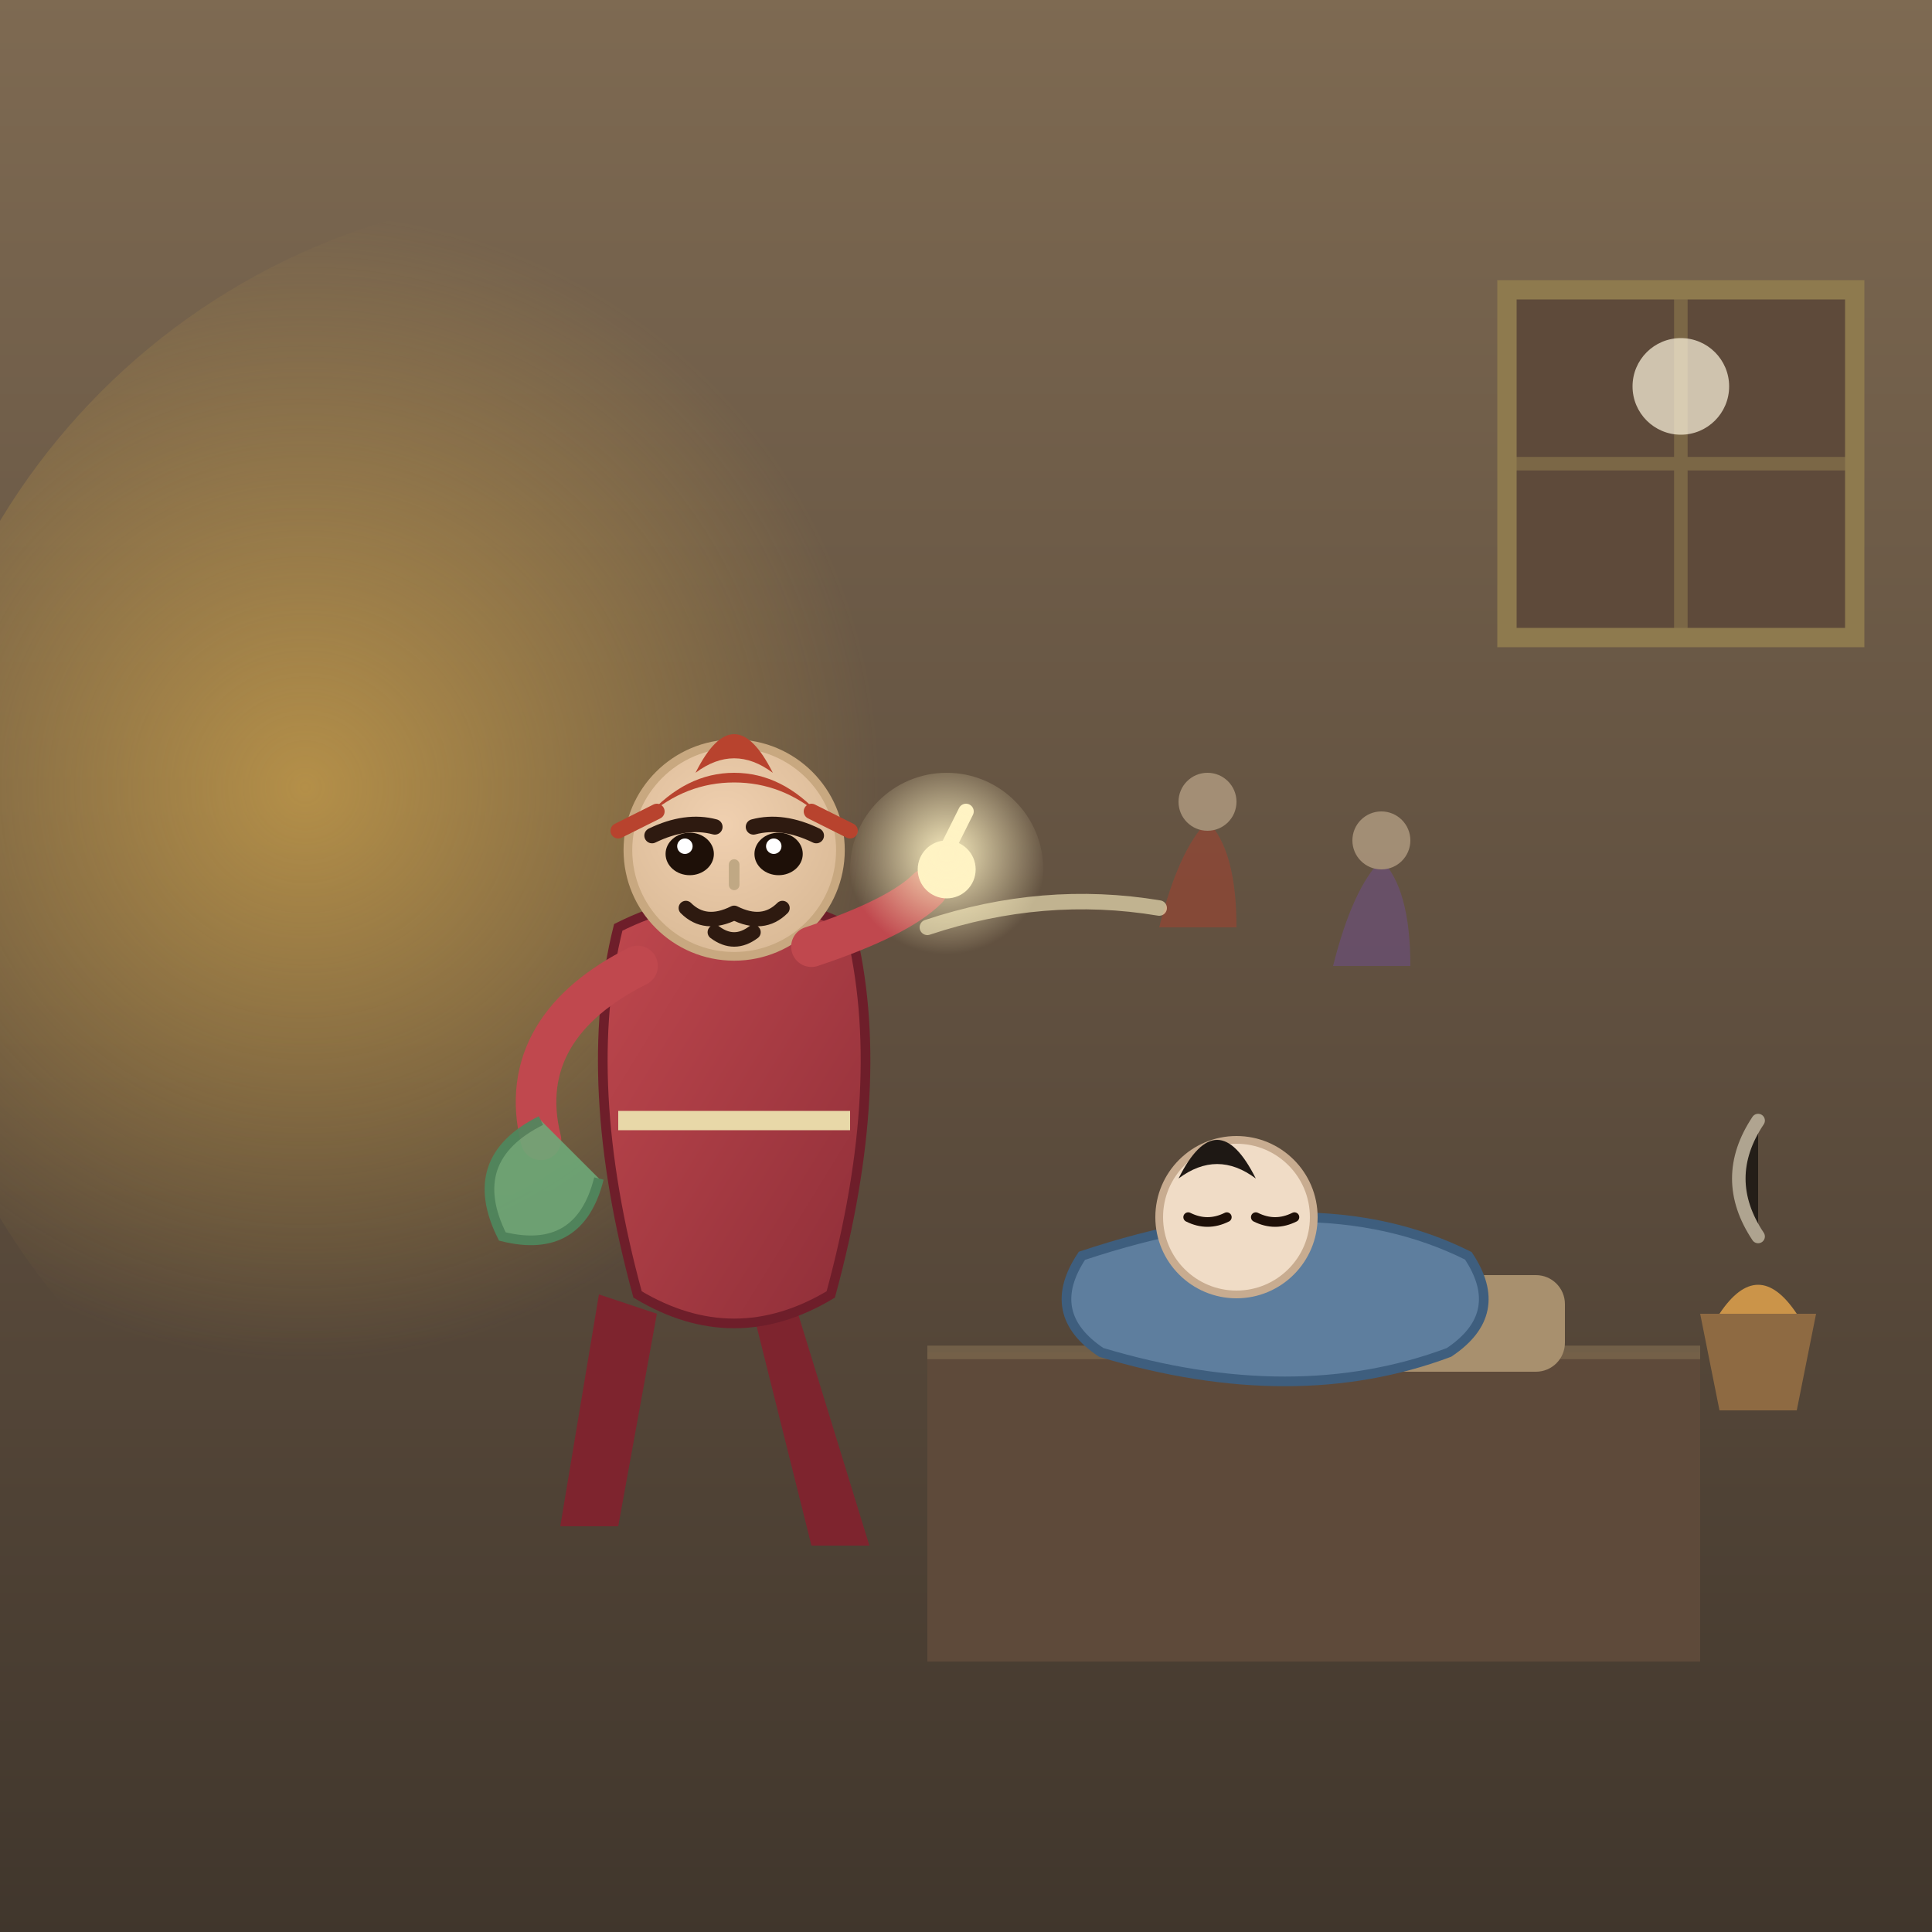
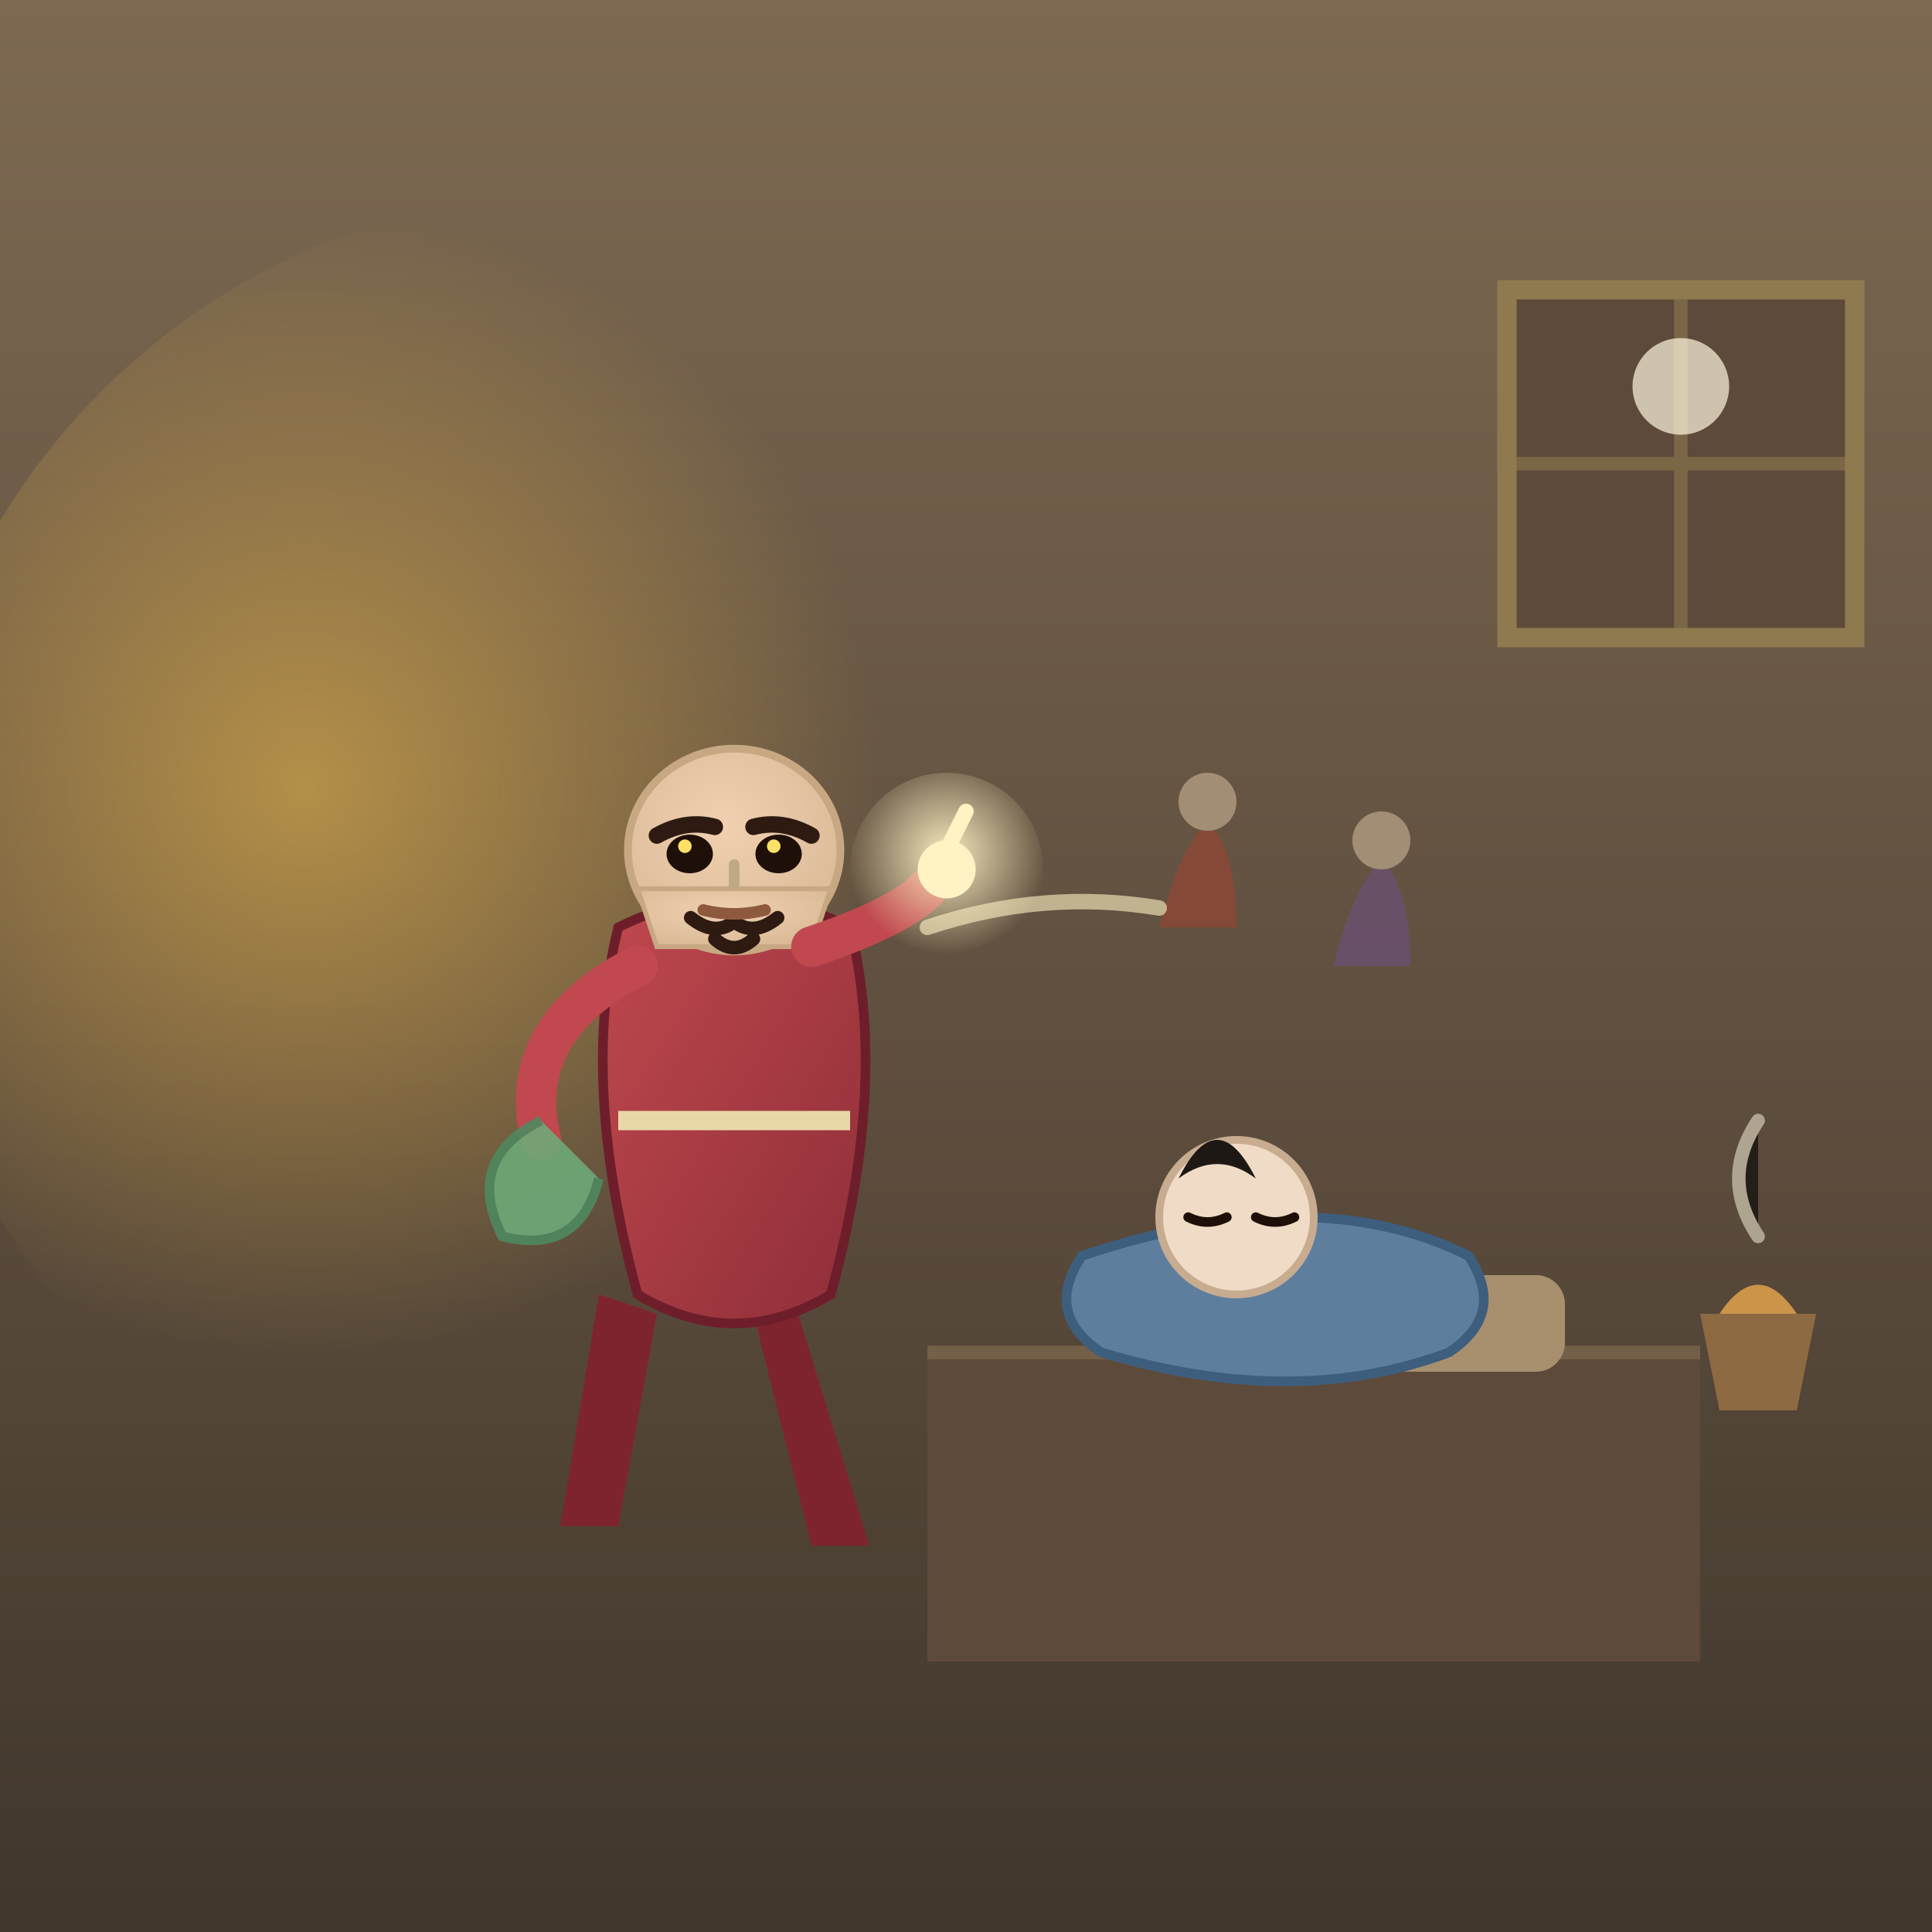
<svg xmlns="http://www.w3.org/2000/svg" viewBox="0 0 200 200" role="img" aria-label="汉钟离·四阶·度人点化·黄粱点化吕洞宾">
  <defs>
    <linearGradient id="bg" x1="0" y1="0" x2="0" y2="1">
      <stop offset="0%" stop-color="#7E6A52" />
      <stop offset="55%" stop-color="#5E4E3E" />
      <stop offset="100%" stop-color="#40362C" />
    </linearGradient>
    <radialGradient id="candle" cx="30%" cy="44%" r="42%">
      <stop offset="0%" stop-color="#E8B64C" stop-opacity="0.6" />
      <stop offset="100%" stop-color="#E8B64C" stop-opacity="0" />
    </radialGradient>
    <radialGradient id="light" cx="50%" cy="42%" r="52%">
      <stop offset="0%" stop-color="#FFF3C4" stop-opacity="0.95" />
      <stop offset="100%" stop-color="#FFF3C4" stop-opacity="0" />
    </radialGradient>
    <linearGradient id="robe" x1="0" y1="0" x2="1" y2="1">
      <stop offset="0%" stop-color="#C0484E" />
      <stop offset="100%" stop-color="#8E2E38" />
    </linearGradient>
    <radialGradient id="skin" cx="45%" cy="38%" r="70%">
      <stop offset="0%" stop-color="#F0D0B0" />
      <stop offset="100%" stop-color="#D8B894" />
    </radialGradient>
    <g id="hanzhongli-face">
-       <ellipse cx="0" cy="0" rx="11" ry="11" fill="url(#skin)" stroke="#C8A880" stroke-width="0.9" />
-       <path d="M -4 -8 Q 0 -11 4 -8 Q 2 -12 0 -12 Q -2 -12 -4 -8 Z" fill="#B8432E" />
-       <path d="M -8 -4 L -12 -2 M 8 -4 L 12 -2" stroke="#B8432E" stroke-width="1.6" stroke-linecap="round" />
-       <path d="M -9 -3.5 Q -5 -8 0 -8 Q 5 -8 9 -3.5 Q 5 -7 0 -7 Q -5 -7 -9 -3.5 Z" fill="#B8432E" />
-       <path d="M -8.5 -1.5 Q -5 -3.2 -2 -2.4 M 8.5 -1.5 Q 5 -3.2 2 -2.4" stroke="#2E1A10" stroke-width="1.6" stroke-linecap="round" fill="none" />
-       <ellipse cx="-4.6" cy="0.4" rx="2.5" ry="2.2" fill="#1E1008" />
-       <ellipse cx="4.6" cy="0.4" rx="2.5" ry="2.2" fill="#1E1008" />
-       <circle cx="-5.1" cy="-0.4" r="0.8" fill="#FFF" />
-       <circle cx="4.1" cy="-0.4" r="0.8" fill="#FFF" />
+       <ellipse cx="0" cy="0" rx="11" ry="10.5" fill="url(#skin)" stroke="#C8A882" stroke-width="0.8" />
+       <path d="M -10 4 L 10 4 L 8 10 L -8 10 Z" fill="url(#skin)" stroke="#C8A882" stroke-width="0.5" />
+       <path d="M -4.5 7 Q -2 9 0 7.4 M 0 7.4 Q 2 9 4.5 7 M -2 9.2 Q 0 11 2 9.2" stroke="#2E1A10" stroke-width="1.4" stroke-linecap="round" fill="none" />
+       <path d="M -8 -1.5 Q -5 -3.2 -2 -2.4 M 8 -1.5 Q 5 -3.2 2 -2.4" stroke="#2E1A10" stroke-width="1.7" stroke-linecap="round" fill="none" />
+       <ellipse cx="-4.6" cy="0.4" rx="2.4" ry="2" fill="#1E1008" />
+       <ellipse cx="4.6" cy="0.4" rx="2.4" ry="2" fill="#1E1008" />
+       <circle cx="-5.1" cy="-0.4" r="0.7" fill="#FFE066" />
+       <circle cx="4.1" cy="-0.4" r="0.7" fill="#FFE066" />
      <path d="M 0 1.5 L 0 3.6" stroke="#C0A884" stroke-width="1.1" stroke-linecap="round" />
-       <path d="M -5 6 Q -3 8 0 6.5 M 0 6.5 Q 3 8 5 6 M -2 8.5 Q 0 10 2 8.5" stroke="#2E1A10" stroke-width="1.5" stroke-linecap="round" fill="none" />
+       <path d="M -3.2 6.2 Q 0 7 3.2 6.2" fill="none" stroke="#8E5A3E" stroke-width="1.2" stroke-linecap="round" />
    </g>
  </defs>
  <rect width="200" height="200" fill="url(#bg)" />
  <circle cx="60" cy="90" r="70" fill="url(#candle)">
    <animate attributeName="opacity" values="0.6;0.35;0.6" dur="3s" repeatCount="indefinite" />
  </circle>
  <path d="M 156 30 L 192 30 L 192 66 L 156 66 Z" fill="#5E4A3A" stroke="#8E7A4E" stroke-width="2" />
  <path d="M 156 48 L 192 48 M 174 30 L 174 66" stroke="#8E7A4E" stroke-width="1.4" opacity="0.6" />
  <circle cx="174" cy="40" r="5" fill="#FFF7E0" opacity="0.7" />
  <path d="M 96 140 L 176 140 L 176 172 L 96 172 Z" fill="#5E4A3A" />
  <path d="M 96 140 L 176 140" stroke="#7E6A4E" stroke-width="1.4" opacity="0.7" />
  <rect x="140" y="132" width="22" height="10" rx="3" fill="#A8906E" />
  <path d="M 176 136 L 188 136 L 186 146 L 178 146 Z" fill="#8E6A42" />
  <path d="M 178 136 Q 182 130 186 136" fill="#E8A84E" opacity="0.8">
    <animate attributeName="opacity" values="0.8;0.4;0.8" dur="1.8s" repeatCount="indefinite" />
  </path>
  <g stroke="#E8E0C8" stroke-width="1.4" stroke-linecap="round" opacity="0.6">
    <path d="M 182 128 Q 178 122 182 116">
      <animate attributeName="opacity" values="0.6;0.15;0.6" dur="3s" repeatCount="indefinite" />
    </path>
  </g>
  <path d="M 112 130 Q 108 136 114 140 Q 134 146 150 140 Q 156 136 152 130 Q 136 122 112 130 Z" fill="#5E7E9E" stroke="#3E5E7E" stroke-width="1" />
  <circle cx="128" cy="126" r="8" fill="#F0DCC6" stroke="#C8AC90" stroke-width="0.8" />
  <path d="M 122 122 Q 126 119 130 122 Q 128 118 126 118 Q 124 118 122 122 Z" fill="#1E1814" />
  <path d="M 123 126 Q 125 127 127 126 M 130 126 Q 132 127 134 126" stroke="#1E1008" stroke-width="1" stroke-linecap="round" fill="none" />
  <g opacity="0.5">
    <path d="M 120 96 Q 122 88 125 85 Q 128 88 128 96 Z" fill="#A8402E" />
    <path d="M 138 100 Q 140 92 143 89 Q 146 92 146 100 Z" fill="#6E4E8E" />
    <circle cx="125" cy="83" r="3" fill="#E0C8A8" />
    <circle cx="143" cy="87" r="3" fill="#E0C8A8" />
  </g>
  <path d="M 96 96 Q 108 92 120 94" fill="none" stroke="#FFF3C4" stroke-width="1.6" opacity="0.6" stroke-linecap="round">
    <animate attributeName="opacity" values="0.6;0.2;0.6" dur="2.4s" repeatCount="indefinite" />
  </path>
  <path d="M 62 134 L 58 158 L 64 158 L 68 136 Z" fill="#7E242E" />
  <path d="M 82 134 L 90 160 L 84 160 L 78 136 Z" fill="#7E242E" />
  <path d="M 64 96 Q 60 112 66 134 Q 76 140 86 134 Q 92 112 88 96 Q 76 90 64 96 Z" fill="url(#robe)" stroke="#6E1E2A" stroke-width="1" />
  <path d="M 64 116 L 88 116" stroke="#E8D8A8" stroke-width="2" />
  <use href="#hanzhongli-face" transform="translate(76,88) scale(1)" />
  <path d="M 66 100 C 58 104 54 110 56 118" fill="none" stroke="#C0484E" stroke-width="4.2" stroke-linecap="round" />
  <path d="M 56 116 Q 48 120 52 128 Q 60 130 62 122" fill="#6EA878" stroke="#4E885E" stroke-width="1" opacity="0.9" />
  <g>
    <animateTransform attributeName="transform" type="translate" values="0 0;2 -2;0 0" dur="2.4s" repeatCount="indefinite" />
    <path d="M 84 98 C 90 96 94 94 96 92" fill="none" stroke="#C0484E" stroke-width="4.2" stroke-linecap="round" />
    <circle cx="98" cy="90" r="3" fill="#FFF3C4" />
    <path d="M 98 88 L 100 84" stroke="#FFF3C4" stroke-width="1.6" stroke-linecap="round" />
    <circle cx="98" cy="90" r="10" fill="url(#light)">
      <animate attributeName="r" values="10;14;10" dur="2.4s" repeatCount="indefinite" />
    </circle>
  </g>
  <g fill="#FFF3C4">
    <circle cx="120" cy="70">
      <animate attributeName="cy" values="70;60;70" dur="3.2s" repeatCount="indefinite" />
      <animate attributeName="opacity" values="0.6;0.15;0.6" dur="3.2s" repeatCount="indefinite" />
    </circle>
    <circle cx="40" cy="104">
      <animate attributeName="cy" values="104;96;104" dur="3.6s" repeatCount="indefinite" />
      <animate attributeName="opacity" values="0.5;0.12;0.5" dur="3.6s" repeatCount="indefinite" />
    </circle>
  </g>
</svg>
